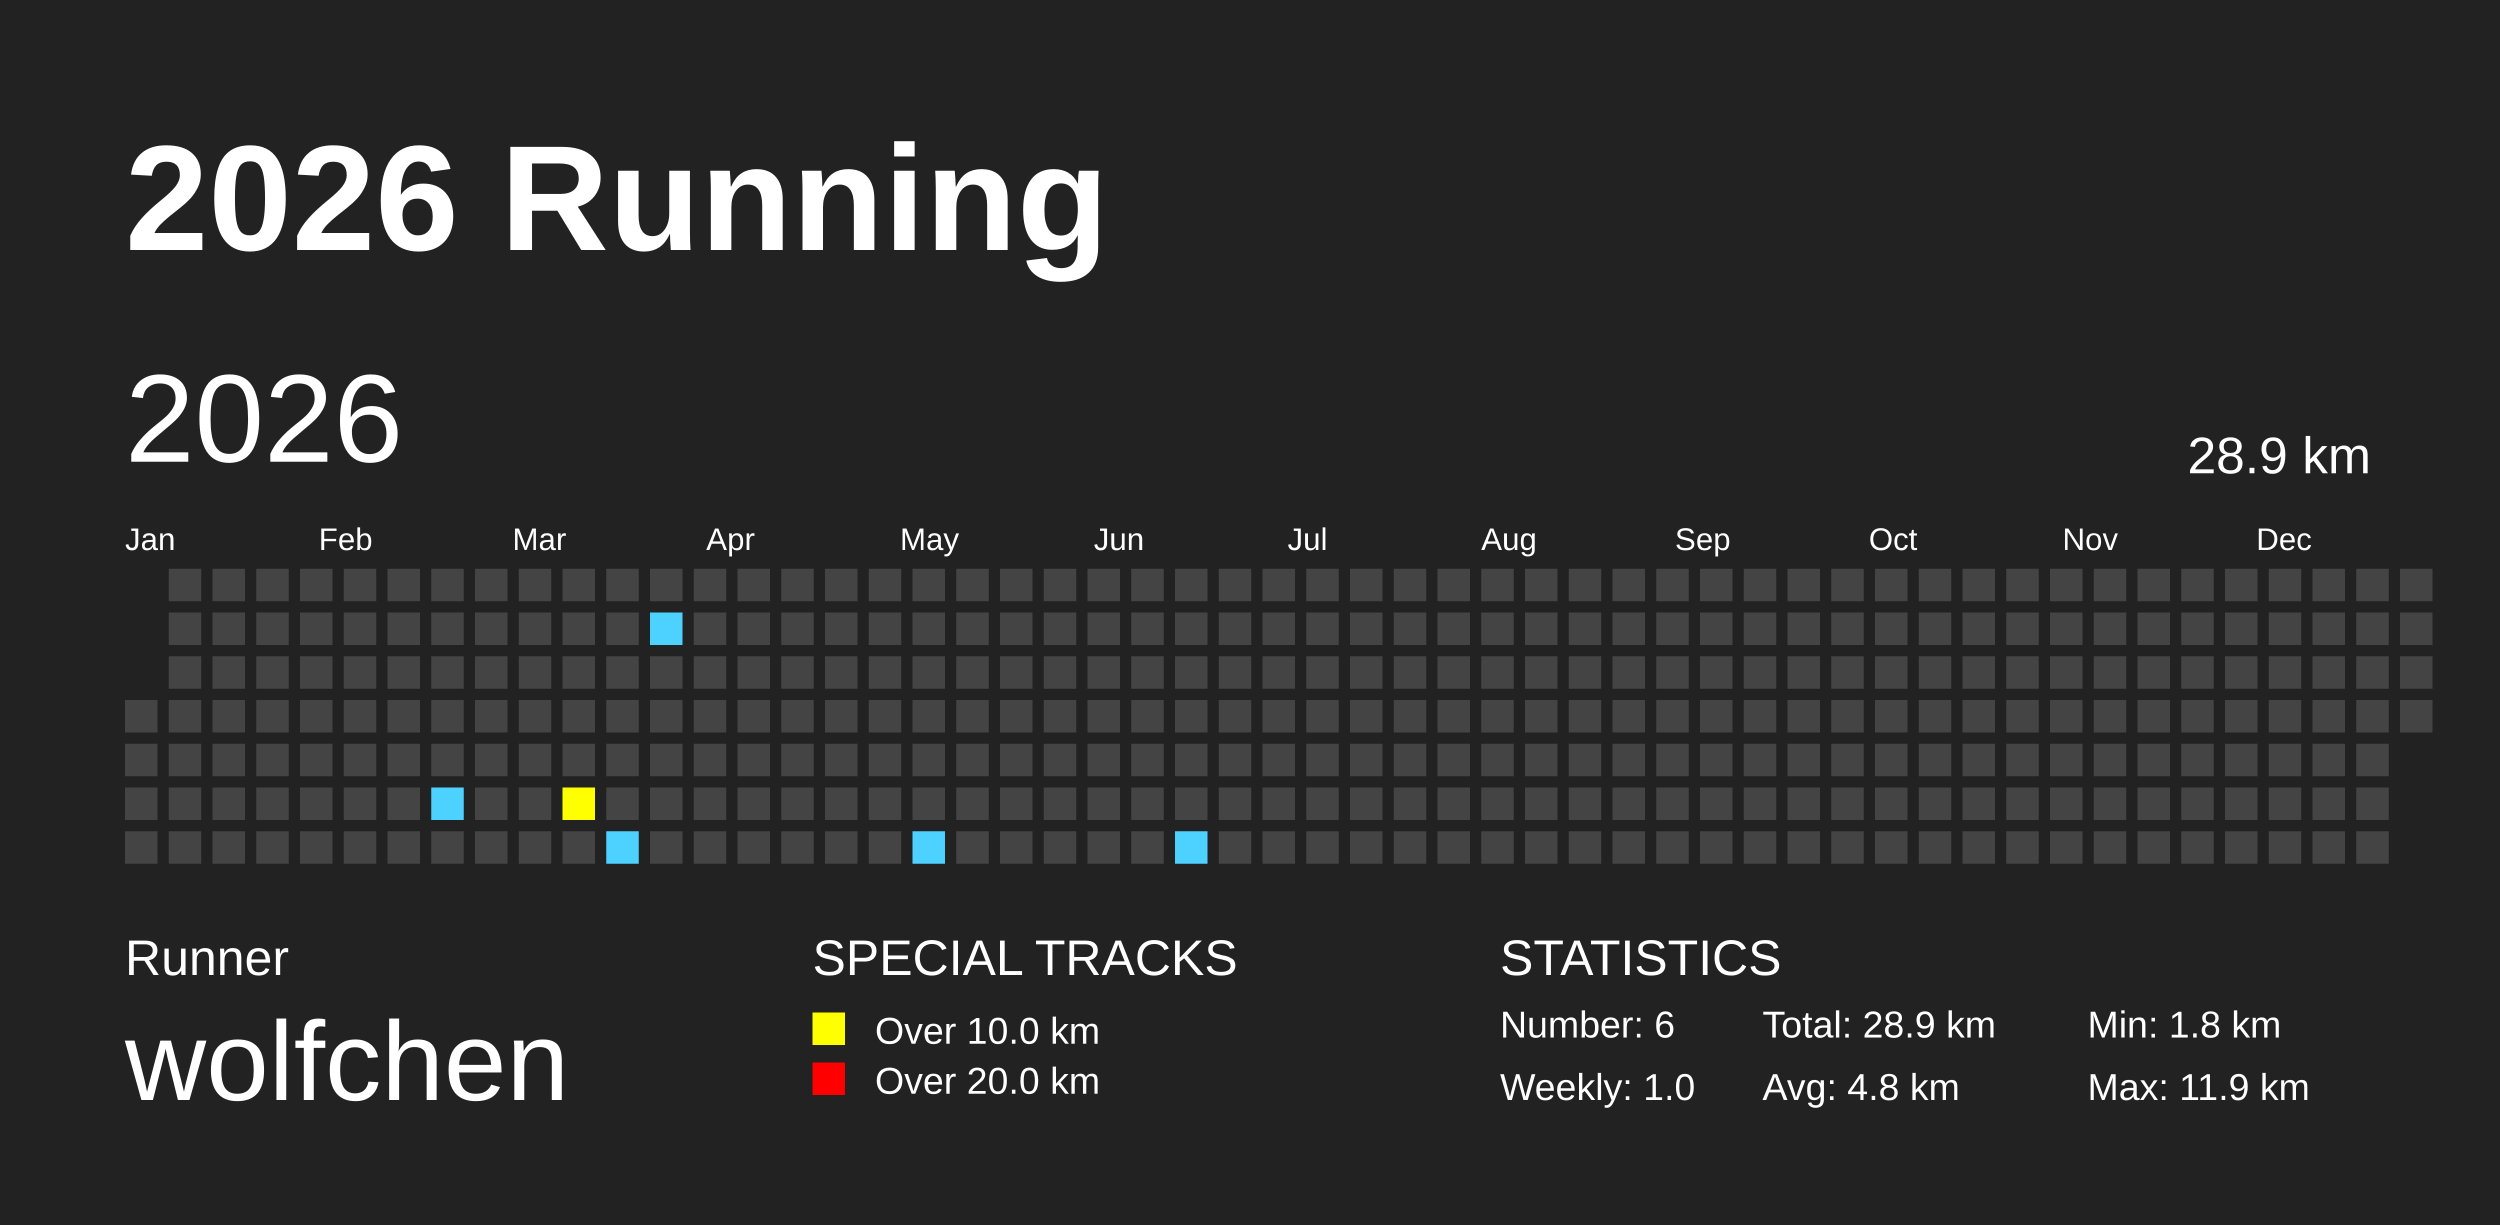
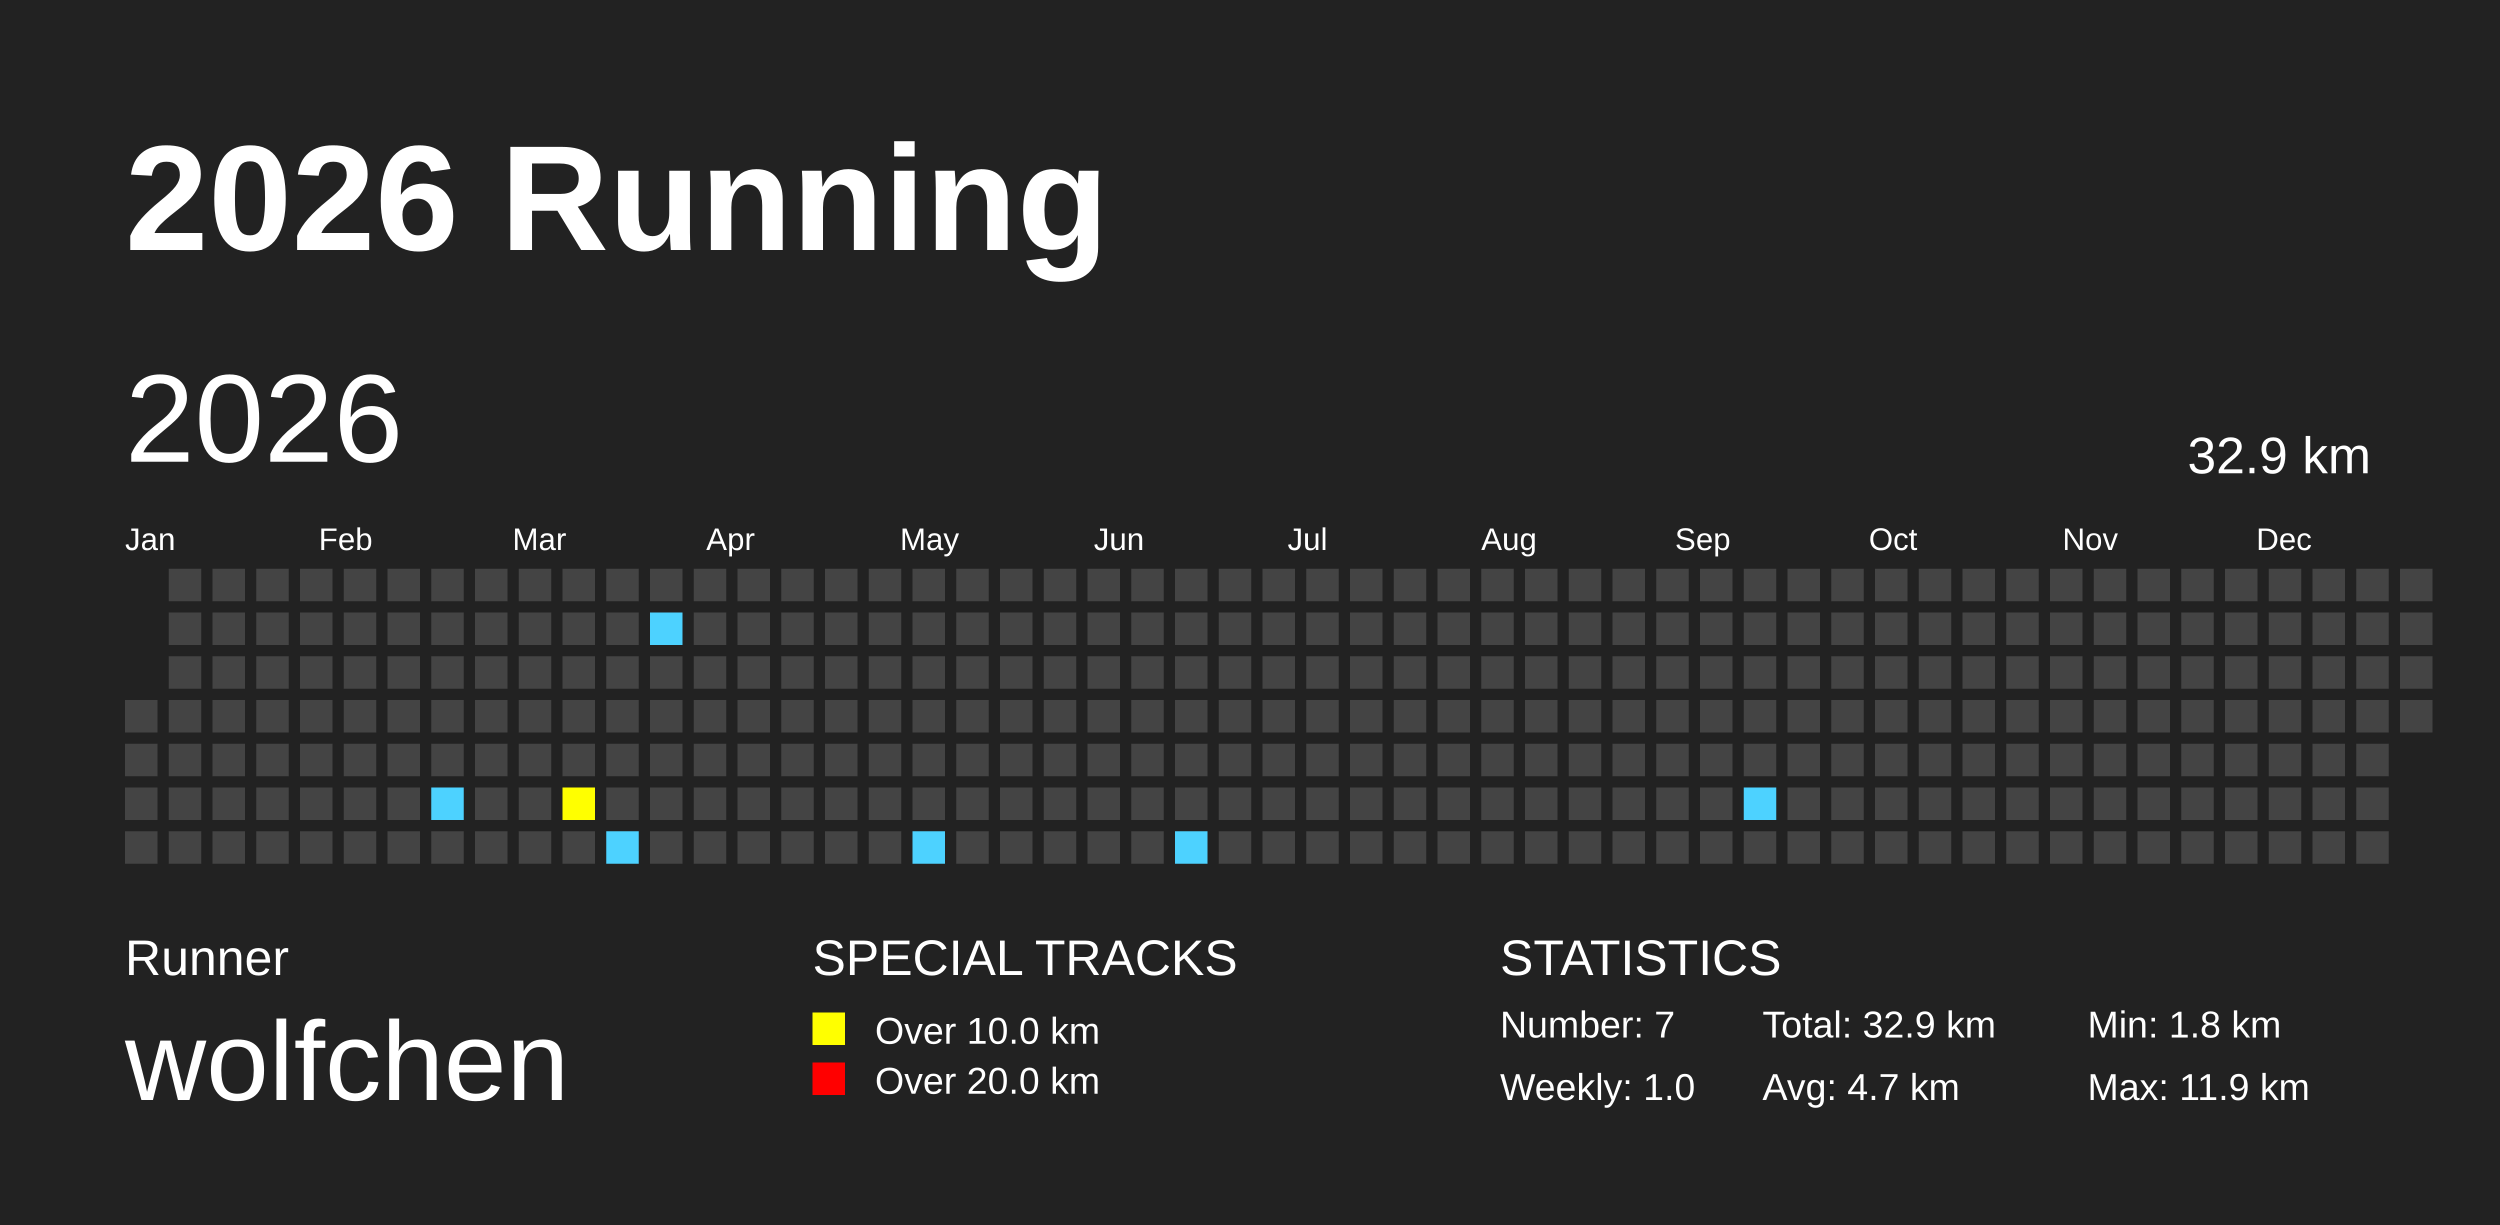
<svg xmlns="http://www.w3.org/2000/svg" baseProfile="full" height="98mm" version="1.1" viewBox="0,0,200,98" width="200mm">
  <defs />
  <rect fill="#222222" height="98" width="200" x="0" y="0" />
  <text fill="#FFFFFF" style="font-size:12px; font-family:Arial; font-weight:bold;" x="10" y="20">2026 Running</text>
  <text fill="#FFFFFF" style="font-size:4px; font-family:Arial" x="10" y="78">Runner</text>
  <text fill="#FFFFFF" style="font-size:9px; font-family:Arial" x="10" y="88">wolfchen</text>
  <text fill="#FFFFFF" style="font-size:4px; font-family:Arial" x="65" y="78">SPECIAL TRACKS</text>
  <rect fill="yellow" height="2.6" width="2.6" x="65" y="81" />
  <text fill="#FFFFFF" style="font-size:3px; font-family:Arial" x="70" y="83.5">Over 10.0 km</text>
  <rect fill="red" height="2.6" width="2.6" x="65" y="85" />
  <text fill="#FFFFFF" style="font-size:3px; font-family:Arial" x="70" y="87.5">Over 20.0 km</text>
  <text fill="#FFFFFF" style="font-size:4px; font-family:Arial" x="120" y="78">STATISTICS</text>
-   <text fill="#FFFFFF" style="font-size:3px; font-family:Arial" x="120" y="83">Number: 6</text>
+   <text fill="#FFFFFF" style="font-size:3px; font-family:Arial" x="120" y="83">Number: 7</text>
  <text fill="#FFFFFF" style="font-size:3px; font-family:Arial" x="120" y="88">Weekly: 1.0</text>
-   <text fill="#FFFFFF" style="font-size:3px; font-family:Arial" x="141" y="83">Total: 28.9 km</text>
-   <text fill="#FFFFFF" style="font-size:3px; font-family:Arial" x="141" y="88">Avg: 4.8 km</text>
+   <text fill="#FFFFFF" style="font-size:3px; font-family:Arial" x="141" y="83">Total: 32.9 km</text>
+   <text fill="#FFFFFF" style="font-size:3px; font-family:Arial" x="141" y="88">Avg: 4.7 km</text>
  <text fill="#FFFFFF" style="font-size:3px; font-family:Arial" x="167" y="83">Min: 1.8 km</text>
  <text fill="#FFFFFF" style="font-size:3px; font-family:Arial" x="167" y="88">Max: 11.9 km</text>
  <text dominant-baseline="hanging" fill="#FFFFFF" style="font-size:10.0px; font-family:Arial;" x="10" y="30">2026</text>
-   <text dominant-baseline="hanging" fill="#FFFFFF" style="font-size:4.125px; font-family:Arial;" x="175" y="35">28.9 km</text>
+   <text dominant-baseline="hanging" fill="#FFFFFF" style="font-size:4.125px; font-family:Arial;" x="175" y="35">32.9 km</text>
  <text fill="#FFFFFF" style="font-size:2.5px; font-family:Arial" x="10.0" y="44">Jan</text>
  <text fill="#FFFFFF" style="font-size:2.5px; font-family:Arial" x="25.5" y="44">Feb</text>
  <text fill="#FFFFFF" style="font-size:2.5px; font-family:Arial" x="41.0" y="44">Mar</text>
  <text fill="#FFFFFF" style="font-size:2.5px; font-family:Arial" x="56.5" y="44">Apr</text>
  <text fill="#FFFFFF" style="font-size:2.5px; font-family:Arial" x="72.0" y="44">May</text>
  <text fill="#FFFFFF" style="font-size:2.5px; font-family:Arial" x="87.5" y="44">Jun</text>
  <text fill="#FFFFFF" style="font-size:2.5px; font-family:Arial" x="103.0" y="44">Jul</text>
  <text fill="#FFFFFF" style="font-size:2.5px; font-family:Arial" x="118.5" y="44">Aug</text>
  <text fill="#FFFFFF" style="font-size:2.5px; font-family:Arial" x="134.0" y="44">Sep</text>
  <text fill="#FFFFFF" style="font-size:2.5px; font-family:Arial" x="149.5" y="44">Oct</text>
  <text fill="#FFFFFF" style="font-size:2.5px; font-family:Arial" x="165.0" y="44">Nov</text>
  <text fill="#FFFFFF" style="font-size:2.5px; font-family:Arial" x="180.5" y="44">Dec</text>
  <rect fill="#444444" height="2.6" width="2.6" x="10.0" y="56.0" />
  <rect fill="#444444" height="2.6" width="2.6" x="10.0" y="59.5" />
  <rect fill="#444444" height="2.6" width="2.6" x="10.0" y="63.0" />
  <rect fill="#444444" height="2.6" width="2.6" x="10.0" y="66.5" />
  <rect fill="#444444" height="2.6" width="2.6" x="13.5" y="45.5" />
  <rect fill="#444444" height="2.6" width="2.6" x="13.5" y="49.0" />
  <rect fill="#444444" height="2.6" width="2.6" x="13.5" y="52.5" />
  <rect fill="#444444" height="2.6" width="2.6" x="13.5" y="56.0" />
  <rect fill="#444444" height="2.6" width="2.6" x="13.5" y="59.5" />
  <rect fill="#444444" height="2.6" width="2.6" x="13.5" y="63.0" />
  <rect fill="#444444" height="2.6" width="2.6" x="13.5" y="66.5" />
  <rect fill="#444444" height="2.6" width="2.6" x="17.0" y="45.5" />
  <rect fill="#444444" height="2.6" width="2.6" x="17.0" y="49.0" />
  <rect fill="#444444" height="2.6" width="2.6" x="17.0" y="52.5" />
  <rect fill="#444444" height="2.6" width="2.6" x="17.0" y="56.0" />
  <rect fill="#444444" height="2.6" width="2.6" x="17.0" y="59.5" />
  <rect fill="#444444" height="2.6" width="2.6" x="17.0" y="63.0" />
  <rect fill="#444444" height="2.6" width="2.6" x="17.0" y="66.5" />
  <rect fill="#444444" height="2.6" width="2.6" x="20.5" y="45.5" />
  <rect fill="#444444" height="2.6" width="2.6" x="20.5" y="49.0" />
  <rect fill="#444444" height="2.6" width="2.6" x="20.5" y="52.5" />
  <rect fill="#444444" height="2.6" width="2.6" x="20.5" y="56.0" />
  <rect fill="#444444" height="2.6" width="2.6" x="20.5" y="59.5" />
  <rect fill="#444444" height="2.6" width="2.6" x="20.5" y="63.0" />
  <rect fill="#444444" height="2.6" width="2.6" x="20.5" y="66.5" />
  <rect fill="#444444" height="2.6" width="2.6" x="24.0" y="45.5" />
  <rect fill="#444444" height="2.6" width="2.6" x="24.0" y="49.0" />
  <rect fill="#444444" height="2.6" width="2.6" x="24.0" y="52.5" />
  <rect fill="#444444" height="2.6" width="2.6" x="24.0" y="56.0" />
  <rect fill="#444444" height="2.6" width="2.6" x="24.0" y="59.5" />
  <rect fill="#444444" height="2.6" width="2.6" x="24.0" y="63.0" />
  <rect fill="#444444" height="2.6" width="2.6" x="24.0" y="66.5" />
  <rect fill="#444444" height="2.6" width="2.6" x="27.5" y="45.5" />
  <rect fill="#444444" height="2.6" width="2.6" x="27.5" y="49.0" />
  <rect fill="#444444" height="2.6" width="2.6" x="27.5" y="52.5" />
  <rect fill="#444444" height="2.6" width="2.6" x="27.5" y="56.0" />
  <rect fill="#444444" height="2.6" width="2.6" x="27.5" y="59.5" />
  <rect fill="#444444" height="2.6" width="2.6" x="27.5" y="63.0" />
  <rect fill="#444444" height="2.6" width="2.6" x="27.5" y="66.5" />
  <rect fill="#444444" height="2.6" width="2.6" x="31.0" y="45.5" />
  <rect fill="#444444" height="2.6" width="2.6" x="31.0" y="49.0" />
  <rect fill="#444444" height="2.6" width="2.6" x="31.0" y="52.5" />
  <rect fill="#444444" height="2.6" width="2.6" x="31.0" y="56.0" />
  <rect fill="#444444" height="2.6" width="2.6" x="31.0" y="59.5" />
  <rect fill="#444444" height="2.6" width="2.6" x="31.0" y="63.0" />
  <rect fill="#444444" height="2.6" width="2.6" x="31.0" y="66.5" />
  <rect fill="#444444" height="2.6" width="2.6" x="34.5" y="45.5" />
  <rect fill="#444444" height="2.6" width="2.6" x="34.5" y="49.0" />
  <rect fill="#444444" height="2.6" width="2.6" x="34.5" y="52.5" />
  <rect fill="#444444" height="2.6" width="2.6" x="34.5" y="56.0" />
  <rect fill="#444444" height="2.6" width="2.6" x="34.5" y="59.5" />
  <rect fill="#4DD2FF" height="2.6" width="2.6" x="34.5" y="63.0" />
  <rect fill="#444444" height="2.6" width="2.6" x="34.5" y="66.5" />
  <rect fill="#444444" height="2.6" width="2.6" x="38.0" y="45.5" />
  <rect fill="#444444" height="2.6" width="2.6" x="38.0" y="49.0" />
  <rect fill="#444444" height="2.6" width="2.6" x="38.0" y="52.5" />
  <rect fill="#444444" height="2.6" width="2.6" x="38.0" y="56.0" />
  <rect fill="#444444" height="2.6" width="2.6" x="38.0" y="59.5" />
  <rect fill="#444444" height="2.6" width="2.6" x="38.0" y="63.0" />
  <rect fill="#444444" height="2.6" width="2.6" x="38.0" y="66.5" />
  <rect fill="#444444" height="2.6" width="2.6" x="41.5" y="45.5" />
  <rect fill="#444444" height="2.6" width="2.6" x="41.5" y="49.0" />
  <rect fill="#444444" height="2.6" width="2.6" x="41.5" y="52.5" />
  <rect fill="#444444" height="2.6" width="2.6" x="41.5" y="56.0" />
  <rect fill="#444444" height="2.6" width="2.6" x="41.5" y="59.5" />
  <rect fill="#444444" height="2.6" width="2.6" x="41.5" y="63.0" />
  <rect fill="#444444" height="2.6" width="2.6" x="41.5" y="66.5" />
  <rect fill="#444444" height="2.6" width="2.6" x="45.0" y="45.5" />
  <rect fill="#444444" height="2.6" width="2.6" x="45.0" y="49.0" />
  <rect fill="#444444" height="2.6" width="2.6" x="45.0" y="52.5" />
  <rect fill="#444444" height="2.6" width="2.6" x="45.0" y="56.0" />
  <rect fill="#444444" height="2.6" width="2.6" x="45.0" y="59.5" />
  <rect fill="yellow" height="2.6" width="2.6" x="45.0" y="63.0" />
  <rect fill="#444444" height="2.6" width="2.6" x="45.0" y="66.5" />
  <rect fill="#444444" height="2.6" width="2.6" x="48.5" y="45.5" />
  <rect fill="#444444" height="2.6" width="2.6" x="48.5" y="49.0" />
  <rect fill="#444444" height="2.6" width="2.6" x="48.5" y="52.5" />
  <rect fill="#444444" height="2.6" width="2.6" x="48.5" y="56.0" />
  <rect fill="#444444" height="2.6" width="2.6" x="48.5" y="59.5" />
  <rect fill="#444444" height="2.6" width="2.6" x="48.5" y="63.0" />
  <rect fill="#4DD2FF" height="2.6" width="2.6" x="48.5" y="66.5" />
  <rect fill="#444444" height="2.6" width="2.6" x="52.0" y="45.5" />
  <rect fill="#4DD2FF" height="2.6" width="2.6" x="52.0" y="49.0" />
  <rect fill="#444444" height="2.6" width="2.6" x="52.0" y="52.5" />
  <rect fill="#444444" height="2.6" width="2.6" x="52.0" y="56.0" />
  <rect fill="#444444" height="2.6" width="2.6" x="52.0" y="59.5" />
  <rect fill="#444444" height="2.6" width="2.6" x="52.0" y="63.0" />
  <rect fill="#444444" height="2.6" width="2.6" x="52.0" y="66.5" />
  <rect fill="#444444" height="2.6" width="2.6" x="55.5" y="45.5" />
  <rect fill="#444444" height="2.6" width="2.6" x="55.5" y="49.0" />
  <rect fill="#444444" height="2.6" width="2.6" x="55.5" y="52.5" />
  <rect fill="#444444" height="2.6" width="2.6" x="55.5" y="56.0" />
  <rect fill="#444444" height="2.6" width="2.6" x="55.5" y="59.5" />
  <rect fill="#444444" height="2.6" width="2.6" x="55.5" y="63.0" />
  <rect fill="#444444" height="2.6" width="2.6" x="55.5" y="66.5" />
  <rect fill="#444444" height="2.6" width="2.6" x="59.0" y="45.5" />
  <rect fill="#444444" height="2.6" width="2.6" x="59.0" y="49.0" />
  <rect fill="#444444" height="2.6" width="2.6" x="59.0" y="52.5" />
  <rect fill="#444444" height="2.6" width="2.6" x="59.0" y="56.0" />
  <rect fill="#444444" height="2.6" width="2.6" x="59.0" y="59.5" />
  <rect fill="#444444" height="2.6" width="2.6" x="59.0" y="63.0" />
  <rect fill="#444444" height="2.6" width="2.6" x="59.0" y="66.5" />
  <rect fill="#444444" height="2.6" width="2.6" x="62.5" y="45.5" />
  <rect fill="#444444" height="2.6" width="2.6" x="62.5" y="49.0" />
  <rect fill="#444444" height="2.6" width="2.6" x="62.5" y="52.5" />
  <rect fill="#444444" height="2.6" width="2.6" x="62.5" y="56.0" />
  <rect fill="#444444" height="2.6" width="2.6" x="62.5" y="59.5" />
  <rect fill="#444444" height="2.6" width="2.6" x="62.5" y="63.0" />
  <rect fill="#444444" height="2.6" width="2.6" x="62.5" y="66.5" />
  <rect fill="#444444" height="2.6" width="2.6" x="66.0" y="45.5" />
  <rect fill="#444444" height="2.6" width="2.6" x="66.0" y="49.0" />
  <rect fill="#444444" height="2.6" width="2.6" x="66.0" y="52.5" />
  <rect fill="#444444" height="2.6" width="2.6" x="66.0" y="56.0" />
  <rect fill="#444444" height="2.6" width="2.6" x="66.0" y="59.5" />
  <rect fill="#444444" height="2.6" width="2.6" x="66.0" y="63.0" />
  <rect fill="#444444" height="2.6" width="2.6" x="66.0" y="66.5" />
  <rect fill="#444444" height="2.6" width="2.6" x="69.5" y="45.5" />
  <rect fill="#444444" height="2.6" width="2.6" x="69.5" y="49.0" />
  <rect fill="#444444" height="2.6" width="2.6" x="69.5" y="52.5" />
  <rect fill="#444444" height="2.6" width="2.6" x="69.5" y="56.0" />
  <rect fill="#444444" height="2.6" width="2.6" x="69.5" y="59.5" />
  <rect fill="#444444" height="2.6" width="2.6" x="69.5" y="63.0" />
  <rect fill="#444444" height="2.6" width="2.6" x="69.5" y="66.5" />
  <rect fill="#444444" height="2.6" width="2.6" x="73.0" y="45.5" />
  <rect fill="#444444" height="2.6" width="2.6" x="73.0" y="49.0" />
  <rect fill="#444444" height="2.6" width="2.6" x="73.0" y="52.5" />
  <rect fill="#444444" height="2.6" width="2.6" x="73.0" y="56.0" />
  <rect fill="#444444" height="2.6" width="2.6" x="73.0" y="59.5" />
  <rect fill="#444444" height="2.6" width="2.6" x="73.0" y="63.0" />
  <rect fill="#4DD2FF" height="2.6" width="2.6" x="73.0" y="66.5" />
  <rect fill="#444444" height="2.6" width="2.6" x="76.5" y="45.5" />
  <rect fill="#444444" height="2.6" width="2.6" x="76.5" y="49.0" />
  <rect fill="#444444" height="2.6" width="2.6" x="76.5" y="52.5" />
  <rect fill="#444444" height="2.6" width="2.6" x="76.5" y="56.0" />
  <rect fill="#444444" height="2.6" width="2.6" x="76.5" y="59.5" />
  <rect fill="#444444" height="2.6" width="2.6" x="76.5" y="63.0" />
  <rect fill="#444444" height="2.6" width="2.6" x="76.5" y="66.5" />
  <rect fill="#444444" height="2.6" width="2.6" x="80.0" y="45.5" />
  <rect fill="#444444" height="2.6" width="2.6" x="80.0" y="49.0" />
  <rect fill="#444444" height="2.6" width="2.6" x="80.0" y="52.5" />
  <rect fill="#444444" height="2.6" width="2.6" x="80.0" y="56.0" />
  <rect fill="#444444" height="2.6" width="2.6" x="80.0" y="59.5" />
  <rect fill="#444444" height="2.6" width="2.6" x="80.0" y="63.0" />
  <rect fill="#444444" height="2.6" width="2.6" x="80.0" y="66.5" />
  <rect fill="#444444" height="2.6" width="2.6" x="83.5" y="45.5" />
  <rect fill="#444444" height="2.6" width="2.6" x="83.5" y="49.0" />
  <rect fill="#444444" height="2.6" width="2.6" x="83.5" y="52.5" />
  <rect fill="#444444" height="2.6" width="2.6" x="83.5" y="56.0" />
  <rect fill="#444444" height="2.6" width="2.6" x="83.5" y="59.5" />
  <rect fill="#444444" height="2.6" width="2.6" x="83.5" y="63.0" />
  <rect fill="#444444" height="2.6" width="2.6" x="83.5" y="66.5" />
  <rect fill="#444444" height="2.6" width="2.6" x="87.0" y="45.5" />
  <rect fill="#444444" height="2.6" width="2.6" x="87.0" y="49.0" />
  <rect fill="#444444" height="2.6" width="2.6" x="87.0" y="52.5" />
  <rect fill="#444444" height="2.6" width="2.6" x="87.0" y="56.0" />
  <rect fill="#444444" height="2.6" width="2.6" x="87.0" y="59.5" />
  <rect fill="#444444" height="2.6" width="2.6" x="87.0" y="63.0" />
  <rect fill="#444444" height="2.6" width="2.6" x="87.0" y="66.5" />
  <rect fill="#444444" height="2.6" width="2.6" x="90.5" y="45.5" />
  <rect fill="#444444" height="2.6" width="2.6" x="90.5" y="49.0" />
  <rect fill="#444444" height="2.6" width="2.6" x="90.5" y="52.5" />
  <rect fill="#444444" height="2.6" width="2.6" x="90.5" y="56.0" />
  <rect fill="#444444" height="2.6" width="2.6" x="90.5" y="59.5" />
  <rect fill="#444444" height="2.6" width="2.6" x="90.5" y="63.0" />
  <rect fill="#444444" height="2.6" width="2.6" x="90.5" y="66.5" />
  <rect fill="#444444" height="2.6" width="2.6" x="94.0" y="45.5" />
  <rect fill="#444444" height="2.6" width="2.6" x="94.0" y="49.0" />
  <rect fill="#444444" height="2.6" width="2.6" x="94.0" y="52.5" />
  <rect fill="#444444" height="2.6" width="2.6" x="94.0" y="56.0" />
  <rect fill="#444444" height="2.6" width="2.6" x="94.0" y="59.5" />
  <rect fill="#444444" height="2.6" width="2.6" x="94.0" y="63.0" />
  <rect fill="#4DD2FF" height="2.6" width="2.6" x="94.0" y="66.5" />
  <rect fill="#444444" height="2.6" width="2.6" x="97.5" y="45.5" />
  <rect fill="#444444" height="2.6" width="2.6" x="97.5" y="49.0" />
  <rect fill="#444444" height="2.6" width="2.6" x="97.5" y="52.5" />
  <rect fill="#444444" height="2.6" width="2.6" x="97.5" y="56.0" />
  <rect fill="#444444" height="2.6" width="2.6" x="97.5" y="59.5" />
  <rect fill="#444444" height="2.6" width="2.6" x="97.5" y="63.0" />
  <rect fill="#444444" height="2.6" width="2.6" x="97.5" y="66.5" />
  <rect fill="#444444" height="2.6" width="2.6" x="101.0" y="45.5" />
  <rect fill="#444444" height="2.6" width="2.6" x="101.0" y="49.0" />
  <rect fill="#444444" height="2.6" width="2.6" x="101.0" y="52.5" />
  <rect fill="#444444" height="2.6" width="2.6" x="101.0" y="56.0" />
  <rect fill="#444444" height="2.6" width="2.6" x="101.0" y="59.5" />
  <rect fill="#444444" height="2.6" width="2.6" x="101.0" y="63.0" />
  <rect fill="#444444" height="2.6" width="2.6" x="101.0" y="66.5" />
  <rect fill="#444444" height="2.6" width="2.6" x="104.5" y="45.5" />
  <rect fill="#444444" height="2.6" width="2.6" x="104.5" y="49.0" />
  <rect fill="#444444" height="2.6" width="2.6" x="104.5" y="52.5" />
  <rect fill="#444444" height="2.6" width="2.6" x="104.5" y="56.0" />
  <rect fill="#444444" height="2.6" width="2.6" x="104.5" y="59.5" />
  <rect fill="#444444" height="2.6" width="2.6" x="104.5" y="63.0" />
  <rect fill="#444444" height="2.6" width="2.6" x="104.5" y="66.5" />
  <rect fill="#444444" height="2.6" width="2.6" x="108.0" y="45.5" />
  <rect fill="#444444" height="2.6" width="2.6" x="108.0" y="49.0" />
  <rect fill="#444444" height="2.6" width="2.6" x="108.0" y="52.5" />
  <rect fill="#444444" height="2.6" width="2.6" x="108.0" y="56.0" />
  <rect fill="#444444" height="2.6" width="2.6" x="108.0" y="59.5" />
  <rect fill="#444444" height="2.6" width="2.6" x="108.0" y="63.0" />
  <rect fill="#444444" height="2.6" width="2.6" x="108.0" y="66.5" />
  <rect fill="#444444" height="2.6" width="2.6" x="111.5" y="45.5" />
  <rect fill="#444444" height="2.6" width="2.6" x="111.5" y="49.0" />
  <rect fill="#444444" height="2.6" width="2.6" x="111.5" y="52.5" />
  <rect fill="#444444" height="2.6" width="2.6" x="111.5" y="56.0" />
  <rect fill="#444444" height="2.6" width="2.6" x="111.5" y="59.5" />
  <rect fill="#444444" height="2.6" width="2.6" x="111.5" y="63.0" />
  <rect fill="#444444" height="2.6" width="2.6" x="111.5" y="66.5" />
  <rect fill="#444444" height="2.6" width="2.6" x="115.0" y="45.5" />
  <rect fill="#444444" height="2.6" width="2.6" x="115.0" y="49.0" />
  <rect fill="#444444" height="2.6" width="2.6" x="115.0" y="52.5" />
  <rect fill="#444444" height="2.6" width="2.6" x="115.0" y="56.0" />
  <rect fill="#444444" height="2.6" width="2.6" x="115.0" y="59.5" />
  <rect fill="#444444" height="2.6" width="2.6" x="115.0" y="63.0" />
  <rect fill="#444444" height="2.6" width="2.6" x="115.0" y="66.5" />
  <rect fill="#444444" height="2.6" width="2.6" x="118.5" y="45.5" />
  <rect fill="#444444" height="2.6" width="2.6" x="118.5" y="49.0" />
  <rect fill="#444444" height="2.6" width="2.6" x="118.5" y="52.5" />
  <rect fill="#444444" height="2.6" width="2.6" x="118.5" y="56.0" />
  <rect fill="#444444" height="2.6" width="2.6" x="118.5" y="59.5" />
  <rect fill="#444444" height="2.6" width="2.6" x="118.5" y="63.0" />
  <rect fill="#444444" height="2.6" width="2.6" x="118.5" y="66.5" />
  <rect fill="#444444" height="2.6" width="2.6" x="122.0" y="45.5" />
  <rect fill="#444444" height="2.6" width="2.6" x="122.0" y="49.0" />
  <rect fill="#444444" height="2.6" width="2.6" x="122.0" y="52.5" />
  <rect fill="#444444" height="2.6" width="2.6" x="122.0" y="56.0" />
  <rect fill="#444444" height="2.6" width="2.6" x="122.0" y="59.5" />
  <rect fill="#444444" height="2.6" width="2.6" x="122.0" y="63.0" />
  <rect fill="#444444" height="2.6" width="2.6" x="122.0" y="66.5" />
  <rect fill="#444444" height="2.6" width="2.6" x="125.5" y="45.5" />
  <rect fill="#444444" height="2.6" width="2.6" x="125.5" y="49.0" />
  <rect fill="#444444" height="2.6" width="2.6" x="125.5" y="52.5" />
  <rect fill="#444444" height="2.6" width="2.6" x="125.5" y="56.0" />
  <rect fill="#444444" height="2.6" width="2.6" x="125.5" y="59.5" />
  <rect fill="#444444" height="2.6" width="2.6" x="125.5" y="63.0" />
  <rect fill="#444444" height="2.6" width="2.6" x="125.5" y="66.5" />
  <rect fill="#444444" height="2.6" width="2.6" x="129.0" y="45.5" />
  <rect fill="#444444" height="2.6" width="2.6" x="129.0" y="49.0" />
  <rect fill="#444444" height="2.6" width="2.6" x="129.0" y="52.5" />
  <rect fill="#444444" height="2.6" width="2.6" x="129.0" y="56.0" />
  <rect fill="#444444" height="2.6" width="2.6" x="129.0" y="59.5" />
  <rect fill="#444444" height="2.6" width="2.6" x="129.0" y="63.0" />
  <rect fill="#444444" height="2.6" width="2.6" x="129.0" y="66.5" />
  <rect fill="#444444" height="2.6" width="2.6" x="132.5" y="45.5" />
  <rect fill="#444444" height="2.6" width="2.6" x="132.5" y="49.0" />
  <rect fill="#444444" height="2.6" width="2.6" x="132.5" y="52.5" />
  <rect fill="#444444" height="2.6" width="2.6" x="132.5" y="56.0" />
  <rect fill="#444444" height="2.6" width="2.6" x="132.5" y="59.5" />
  <rect fill="#444444" height="2.6" width="2.6" x="132.5" y="63.0" />
  <rect fill="#444444" height="2.6" width="2.6" x="132.5" y="66.5" />
  <rect fill="#444444" height="2.6" width="2.6" x="136.0" y="45.5" />
  <rect fill="#444444" height="2.6" width="2.6" x="136.0" y="49.0" />
  <rect fill="#444444" height="2.6" width="2.6" x="136.0" y="52.5" />
  <rect fill="#444444" height="2.6" width="2.6" x="136.0" y="56.0" />
  <rect fill="#444444" height="2.6" width="2.6" x="136.0" y="59.5" />
  <rect fill="#444444" height="2.6" width="2.6" x="136.0" y="63.0" />
  <rect fill="#444444" height="2.6" width="2.6" x="136.0" y="66.5" />
  <rect fill="#444444" height="2.6" width="2.6" x="139.5" y="45.5" />
  <rect fill="#444444" height="2.6" width="2.6" x="139.5" y="49.0" />
  <rect fill="#444444" height="2.6" width="2.6" x="139.5" y="52.5" />
  <rect fill="#444444" height="2.6" width="2.6" x="139.5" y="56.0" />
  <rect fill="#444444" height="2.6" width="2.6" x="139.5" y="59.5" />
-   <rect fill="#444444" height="2.6" width="2.6" x="139.5" y="63.0" />
+   <rect fill="#4DD2FF" height="2.6" width="2.6" x="139.5" y="63.0" />
  <rect fill="#444444" height="2.6" width="2.6" x="139.5" y="66.5" />
  <rect fill="#444444" height="2.6" width="2.6" x="143.0" y="45.5" />
  <rect fill="#444444" height="2.6" width="2.6" x="143.0" y="49.0" />
  <rect fill="#444444" height="2.6" width="2.6" x="143.0" y="52.5" />
  <rect fill="#444444" height="2.6" width="2.6" x="143.0" y="56.0" />
  <rect fill="#444444" height="2.6" width="2.6" x="143.0" y="59.5" />
  <rect fill="#444444" height="2.6" width="2.6" x="143.0" y="63.0" />
  <rect fill="#444444" height="2.6" width="2.6" x="143.0" y="66.5" />
  <rect fill="#444444" height="2.6" width="2.6" x="146.5" y="45.5" />
  <rect fill="#444444" height="2.6" width="2.6" x="146.5" y="49.0" />
  <rect fill="#444444" height="2.6" width="2.6" x="146.5" y="52.5" />
  <rect fill="#444444" height="2.6" width="2.6" x="146.5" y="56.0" />
  <rect fill="#444444" height="2.6" width="2.6" x="146.5" y="59.5" />
  <rect fill="#444444" height="2.6" width="2.6" x="146.5" y="63.0" />
  <rect fill="#444444" height="2.6" width="2.6" x="146.5" y="66.5" />
  <rect fill="#444444" height="2.6" width="2.6" x="150.0" y="45.5" />
  <rect fill="#444444" height="2.6" width="2.6" x="150.0" y="49.0" />
  <rect fill="#444444" height="2.6" width="2.6" x="150.0" y="52.5" />
  <rect fill="#444444" height="2.6" width="2.6" x="150.0" y="56.0" />
  <rect fill="#444444" height="2.6" width="2.6" x="150.0" y="59.5" />
  <rect fill="#444444" height="2.6" width="2.6" x="150.0" y="63.0" />
  <rect fill="#444444" height="2.6" width="2.6" x="150.0" y="66.5" />
  <rect fill="#444444" height="2.6" width="2.6" x="153.5" y="45.5" />
  <rect fill="#444444" height="2.6" width="2.6" x="153.5" y="49.0" />
  <rect fill="#444444" height="2.6" width="2.6" x="153.5" y="52.5" />
  <rect fill="#444444" height="2.6" width="2.6" x="153.5" y="56.0" />
  <rect fill="#444444" height="2.6" width="2.6" x="153.5" y="59.5" />
  <rect fill="#444444" height="2.6" width="2.6" x="153.5" y="63.0" />
  <rect fill="#444444" height="2.6" width="2.6" x="153.5" y="66.5" />
  <rect fill="#444444" height="2.6" width="2.6" x="157.0" y="45.5" />
  <rect fill="#444444" height="2.6" width="2.6" x="157.0" y="49.0" />
  <rect fill="#444444" height="2.6" width="2.6" x="157.0" y="52.5" />
  <rect fill="#444444" height="2.6" width="2.6" x="157.0" y="56.0" />
  <rect fill="#444444" height="2.6" width="2.6" x="157.0" y="59.5" />
  <rect fill="#444444" height="2.6" width="2.6" x="157.0" y="63.0" />
  <rect fill="#444444" height="2.6" width="2.6" x="157.0" y="66.5" />
  <rect fill="#444444" height="2.6" width="2.6" x="160.5" y="45.5" />
  <rect fill="#444444" height="2.6" width="2.6" x="160.5" y="49.0" />
  <rect fill="#444444" height="2.6" width="2.6" x="160.5" y="52.5" />
  <rect fill="#444444" height="2.6" width="2.6" x="160.5" y="56.0" />
  <rect fill="#444444" height="2.6" width="2.6" x="160.5" y="59.5" />
  <rect fill="#444444" height="2.6" width="2.6" x="160.5" y="63.0" />
  <rect fill="#444444" height="2.6" width="2.6" x="160.5" y="66.5" />
  <rect fill="#444444" height="2.6" width="2.6" x="164.0" y="45.5" />
  <rect fill="#444444" height="2.6" width="2.6" x="164.0" y="49.0" />
  <rect fill="#444444" height="2.6" width="2.6" x="164.0" y="52.5" />
  <rect fill="#444444" height="2.6" width="2.6" x="164.0" y="56.0" />
  <rect fill="#444444" height="2.6" width="2.6" x="164.0" y="59.5" />
  <rect fill="#444444" height="2.6" width="2.6" x="164.0" y="63.0" />
  <rect fill="#444444" height="2.6" width="2.6" x="164.0" y="66.5" />
  <rect fill="#444444" height="2.6" width="2.6" x="167.5" y="45.5" />
  <rect fill="#444444" height="2.6" width="2.6" x="167.5" y="49.0" />
  <rect fill="#444444" height="2.6" width="2.6" x="167.5" y="52.5" />
  <rect fill="#444444" height="2.6" width="2.6" x="167.5" y="56.0" />
  <rect fill="#444444" height="2.6" width="2.6" x="167.5" y="59.5" />
  <rect fill="#444444" height="2.6" width="2.6" x="167.5" y="63.0" />
  <rect fill="#444444" height="2.6" width="2.6" x="167.5" y="66.5" />
  <rect fill="#444444" height="2.6" width="2.6" x="171.0" y="45.5" />
  <rect fill="#444444" height="2.6" width="2.6" x="171.0" y="49.0" />
  <rect fill="#444444" height="2.6" width="2.6" x="171.0" y="52.5" />
  <rect fill="#444444" height="2.6" width="2.6" x="171.0" y="56.0" />
  <rect fill="#444444" height="2.6" width="2.6" x="171.0" y="59.5" />
  <rect fill="#444444" height="2.6" width="2.6" x="171.0" y="63.0" />
  <rect fill="#444444" height="2.6" width="2.6" x="171.0" y="66.5" />
  <rect fill="#444444" height="2.6" width="2.6" x="174.5" y="45.5" />
  <rect fill="#444444" height="2.6" width="2.6" x="174.5" y="49.0" />
  <rect fill="#444444" height="2.6" width="2.6" x="174.5" y="52.5" />
  <rect fill="#444444" height="2.6" width="2.6" x="174.5" y="56.0" />
  <rect fill="#444444" height="2.6" width="2.6" x="174.5" y="59.5" />
  <rect fill="#444444" height="2.6" width="2.6" x="174.5" y="63.0" />
  <rect fill="#444444" height="2.6" width="2.6" x="174.5" y="66.5" />
  <rect fill="#444444" height="2.6" width="2.6" x="178.0" y="45.5" />
  <rect fill="#444444" height="2.6" width="2.6" x="178.0" y="49.0" />
  <rect fill="#444444" height="2.6" width="2.6" x="178.0" y="52.5" />
  <rect fill="#444444" height="2.6" width="2.6" x="178.0" y="56.0" />
  <rect fill="#444444" height="2.6" width="2.6" x="178.0" y="59.5" />
  <rect fill="#444444" height="2.6" width="2.6" x="178.0" y="63.0" />
  <rect fill="#444444" height="2.6" width="2.6" x="178.0" y="66.5" />
  <rect fill="#444444" height="2.6" width="2.6" x="181.5" y="45.5" />
  <rect fill="#444444" height="2.6" width="2.6" x="181.5" y="49.0" />
  <rect fill="#444444" height="2.6" width="2.6" x="181.5" y="52.5" />
  <rect fill="#444444" height="2.6" width="2.6" x="181.5" y="56.0" />
  <rect fill="#444444" height="2.6" width="2.6" x="181.5" y="59.5" />
  <rect fill="#444444" height="2.6" width="2.6" x="181.5" y="63.0" />
  <rect fill="#444444" height="2.6" width="2.6" x="181.5" y="66.5" />
  <rect fill="#444444" height="2.6" width="2.6" x="185.0" y="45.5" />
  <rect fill="#444444" height="2.6" width="2.6" x="185.0" y="49.0" />
  <rect fill="#444444" height="2.6" width="2.6" x="185.0" y="52.5" />
  <rect fill="#444444" height="2.6" width="2.6" x="185.0" y="56.0" />
  <rect fill="#444444" height="2.6" width="2.6" x="185.0" y="59.5" />
  <rect fill="#444444" height="2.6" width="2.6" x="185.0" y="63.0" />
  <rect fill="#444444" height="2.6" width="2.6" x="185.0" y="66.5" />
  <rect fill="#444444" height="2.6" width="2.6" x="188.5" y="45.5" />
  <rect fill="#444444" height="2.6" width="2.6" x="188.5" y="49.0" />
  <rect fill="#444444" height="2.6" width="2.6" x="188.5" y="52.5" />
  <rect fill="#444444" height="2.6" width="2.6" x="188.5" y="56.0" />
  <rect fill="#444444" height="2.6" width="2.6" x="188.5" y="59.5" />
  <rect fill="#444444" height="2.6" width="2.6" x="188.5" y="63.0" />
  <rect fill="#444444" height="2.6" width="2.6" x="188.5" y="66.5" />
  <rect fill="#444444" height="2.6" width="2.6" x="192.0" y="45.5" />
  <rect fill="#444444" height="2.6" width="2.6" x="192.0" y="49.0" />
  <rect fill="#444444" height="2.6" width="2.6" x="192.0" y="52.5" />
  <rect fill="#444444" height="2.6" width="2.6" x="192.0" y="56.0" />
</svg>
